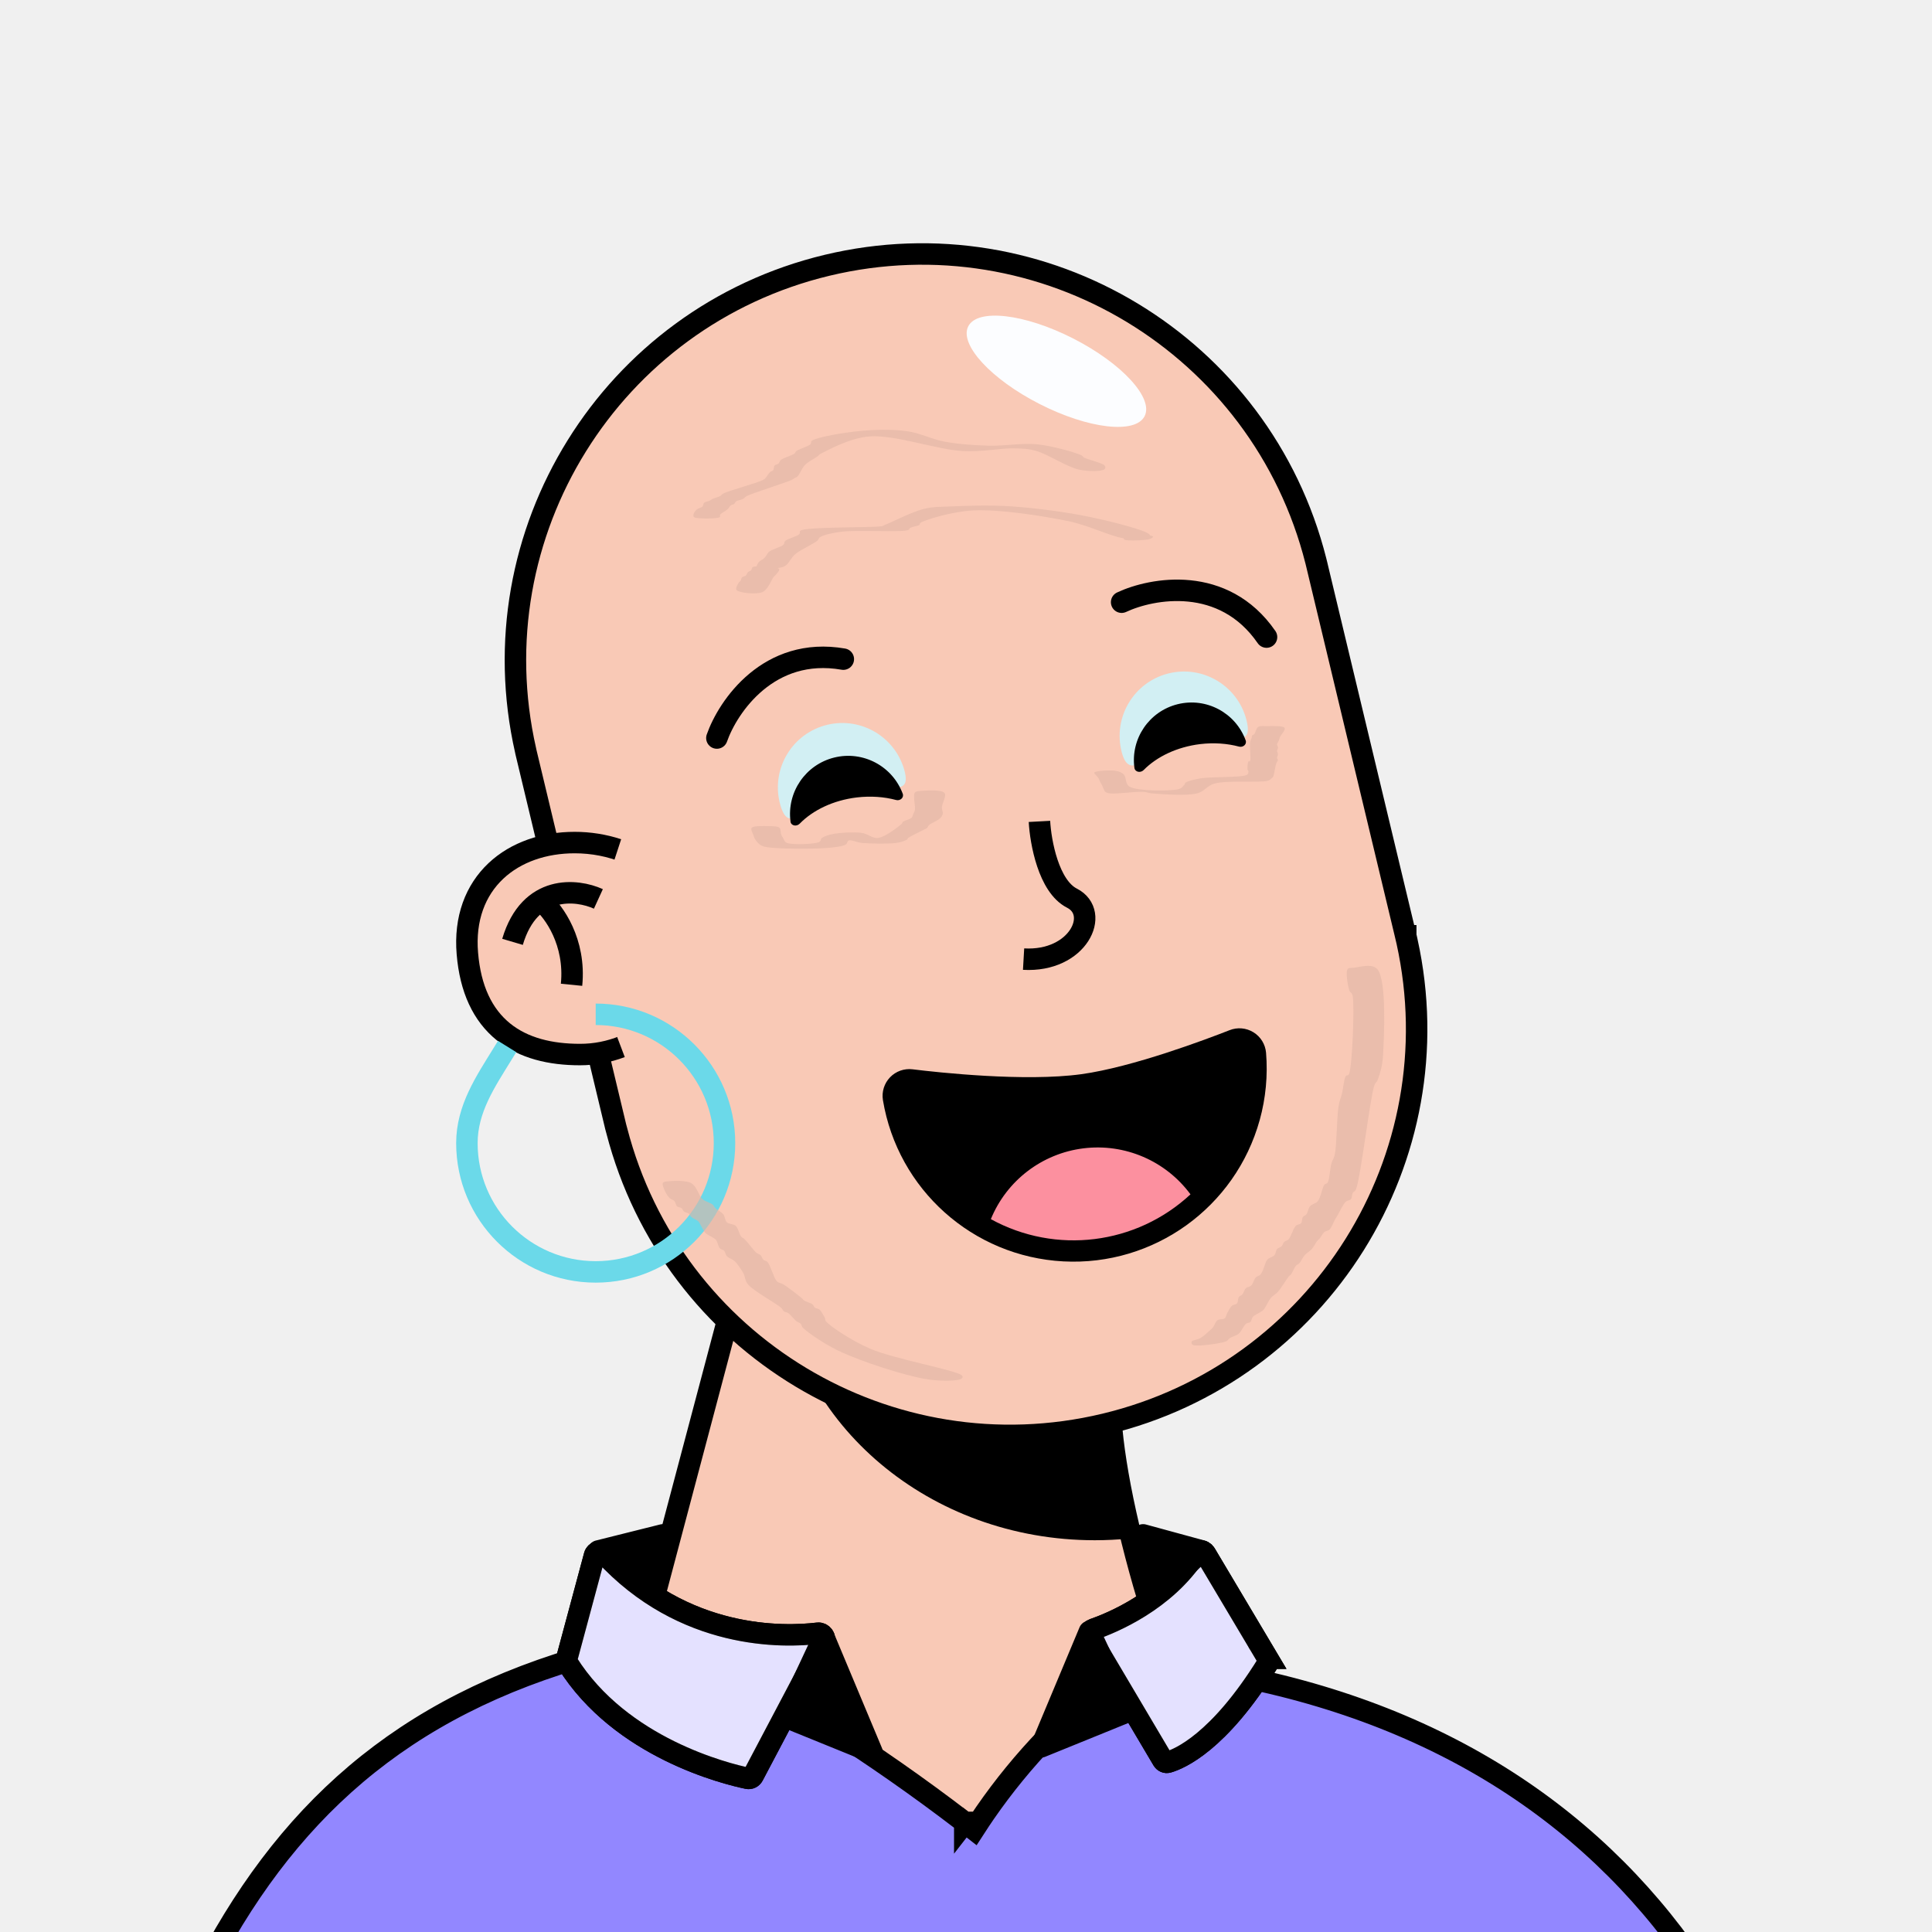
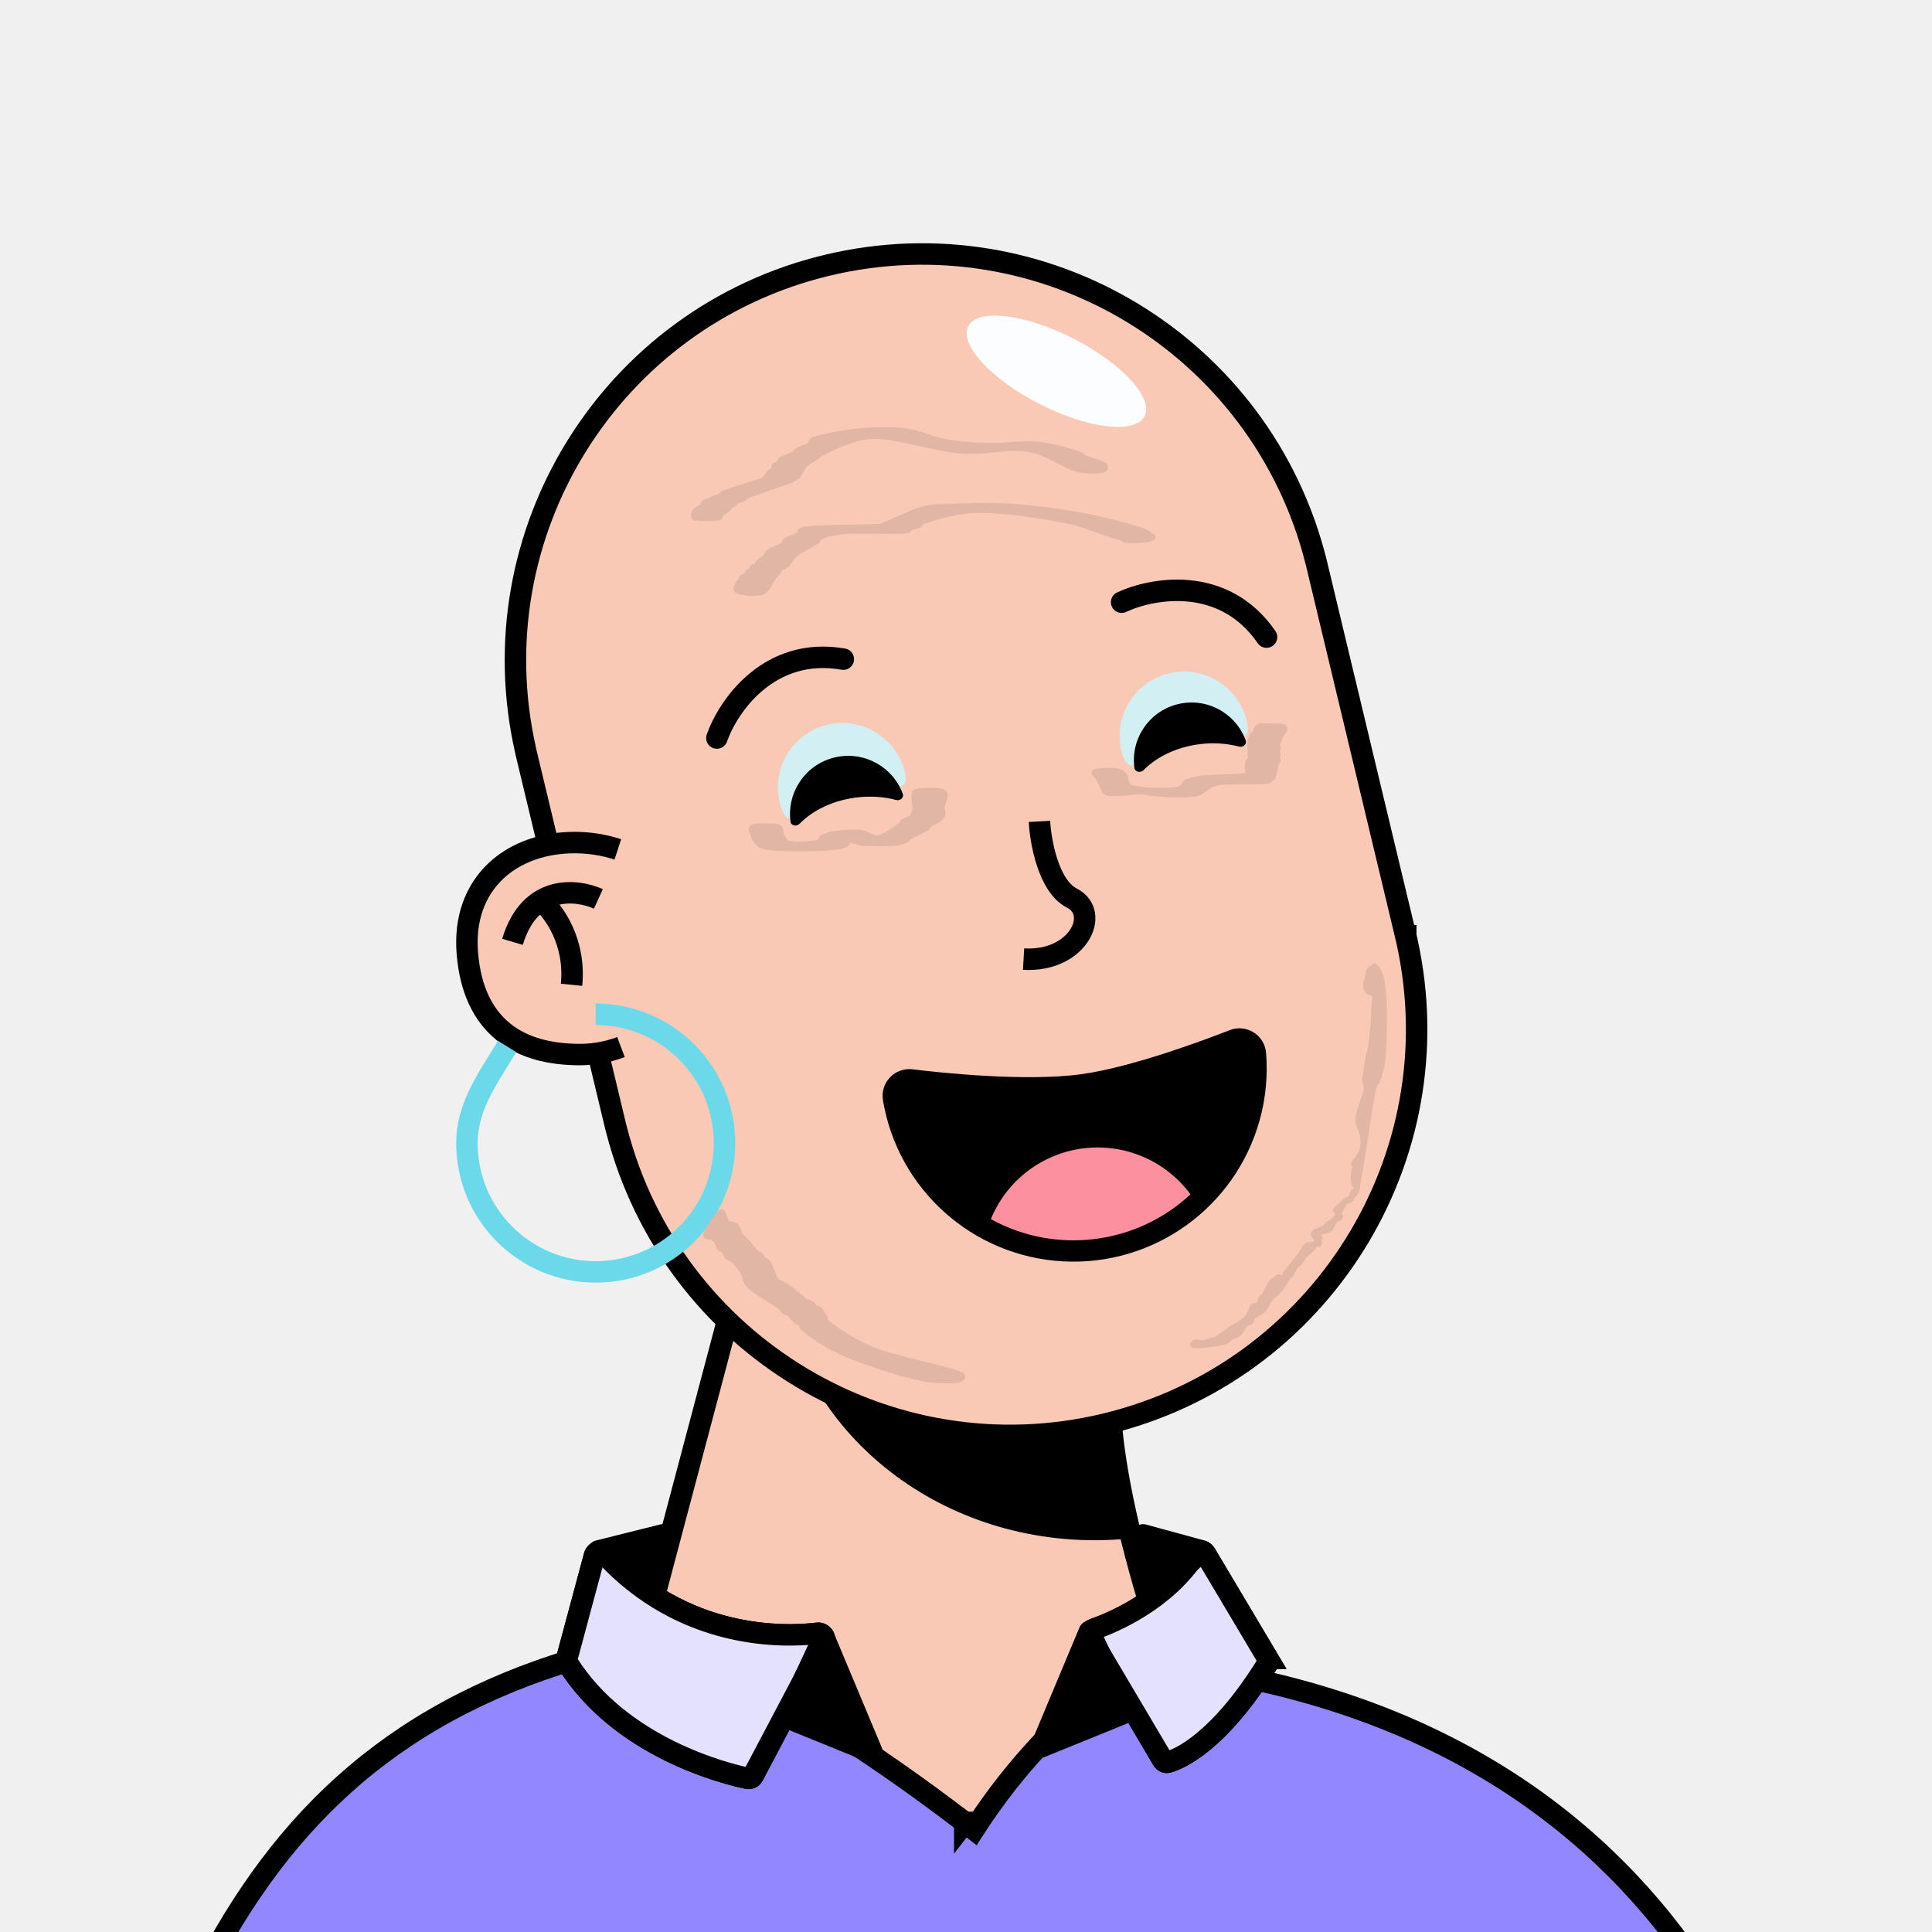
<svg xmlns="http://www.w3.org/2000/svg" viewBox="0 0 360 360" fill="none" shape-rendering="auto">
  <mask id="viewboxMask">
    <rect width="360" height="360" rx="0" ry="0" x="0" y="0" fill="#fff" />
  </mask>
-   <g mask="url(#viewboxMask)" transform="matrix(1, 0, 0, 1, 5.684341886080802e-14, 1.4210854715202004e-14)">
+   <g mask="url(#viewboxMask)" transform="matrix(1, 0, 0, 1, 8.526512829121202e-14, 2.1316282072803006e-14)">
    <g transform="translate(80 23)">
      <path d="M154 319.5c-14.4-20-25.67-58.67-27-78L58.5 212 30 319.5h124Z" stroke="#000" stroke-width="4" fill="#f9c9b6" />
      <path d="M130.37 263.69c-2.1.2-4.22.31-6.37.31-30.78 0-56.05-21.57-58.76-49.1L127 241.5c.38 5.48 1.55 13.32 3.37 22.19Z" style="mix-blend-mode:multiply" fill="#000" />
      <path d="M181.94 151.37v.01l.1.4.14.65A75.72 75.72 0 0 1 34.93 187.7l-.2-.74L18 117.13l-.06-.29A75.72 75.72 0 0 1 165.2 81.55l.05.21.02.08.05.2.05.2v.01l16.4 68.44.08.34.08.34Z" stroke="#000" stroke-width="4" fill="#f9c9b6" />
      <g transform="translate(34 102.3)" />
    </g>
    <g transform="translate(170 183)">
      <path d="M64.73 25.7a36 36 0 0 0 1.18-12.54 4.98 4.98 0 0 0-6.8-4.2c-4.26 1.67-18.03 6.88-27.62 8.2-10.52 1.44-26.66-.32-31.44-.91a4.98 4.98 0 0 0-5.53 5.74 36 36 0 0 0 70.21 3.7Z" fill="#000000" />
      <path d="M51.83 39.55a32 32 0 0 1-37.2 4.62 21.5 21.5 0 0 1 37.2-4.62Z" fill="#FC909F" />
    </g>
    <g transform="translate(110 102)">
      <path d="M99 10.21c5.67-2.66 19-5.1 27 6.5M23.58 35.52c2.07-5.9 9.68-17.12 23.56-14.7" stroke="#000000" stroke-width="4" stroke-linecap="round" />
    </g>
    <g transform="translate(49 11)">
      <ellipse cx="147.85" cy="58.18" rx="6.86" ry="18.44" transform="rotate(117 147.85 58.18)" fill="#FCFDFF" />
    </g>
    <g transform="translate(142 119)">
      <path d="M26.47 24.36c1.86 6.36-5.04 1.48-11.4 3.33-6.36 1.86-9.78 9.76-11.64 3.4a12 12 0 0 1 23.04-6.73ZM90.26 15.17c1.64 6.42-4.7 1.52-11.11 3.15-6.43 1.64-10.51 9.19-12.15 2.77a12 12 0 1 1 23.26-5.92Z" fill="#D2EFF3" />
      <path d="M5.29 34.07c.11.82 1.14 1 1.72.41 2.46-2.52 6.25-4.36 10.65-4.89 2.6-.3 5.1-.12 7.32.48.75.2 1.5-.44 1.23-1.17A10.84 10.84 0 0 0 5.3 34.07ZM69.38 24.07c.12.82 1.15 1 1.73.41 2.44-2.48 6.19-4.3 10.54-4.83 2.56-.3 5.03-.12 7.23.47.75.2 1.5-.44 1.23-1.17a10.74 10.74 0 0 0-20.73 5.12Z" fill="#000000" />
      <g transform="translate(-40 -8)" />
    </g>
    <g transform="rotate(-8 1149.44 -1186.92)">
      <path d="M16.5 7c-.33 3.83 0 12.2 4 15 5 3.5-.5 12-10.5 10" stroke="#000" stroke-width="4" />
    </g>
    <g transform="translate(84 154)">
      <path d="M30.5 6.18A23.78 23.78 0 0 0 23.08 5c-10.5 0-19 6.5-18 18.5 1.04 12.5 8.5 17 19 17A19.6 19.6 0 0 0 31 39.23" stroke="#000" stroke-width="8" />
      <path d="M31.5 39.04a19.38 19.38 0 0 1-7.42 1.46c-10.5 0-17.96-4.5-19-17-1-12 7.5-18.5 18-18.5 3.14 0 6.19.6 8.92 1.73l-.5 32.3Z" fill="#f9c9b6" />
      <path d="M27.5 13.5c-4-1.83-12.8-2.8-16 8" stroke="#000" stroke-width="4" />
      <path d="M17 14c2.17 1.83 6.3 7.5 5.5 15.5" stroke="#000" stroke-width="4" />
      <g transform="translate(3 35)">
        <path d="M24 0A24 24 0 1 1 0 24c0-6.4 3.5-11.5 6.57-16.5L7.5 6" stroke="#6bd9e9" stroke-width="4" />
      </g>
    </g>
    <g transform="translate(53 272)">
      <g stroke="#000" stroke-width="4">
        <path d="M126.77 67.58 128 66l-1.23 1.58 1.72 1.34 1.19-1.83v-.02l.05-.06.04-.05a28.57 28.57 0 0 1 .8-1.18 112.35 112.35 0 0 1 11.5-14.05c3.67-3.78 7.83-7.4 12.13-9.93 4.31-2.53 8.58-3.84 12.53-3.3C209.17 44.2 240.4 63 260.67 91h-273.3c16.3-29.34 39.49-48.02 77.07-56.59 1.6-.36 3.78-.25 6.5.38 2.7.63 5.77 1.73 9.09 3.19 6.62 2.9 14.02 7.16 20.97 11.56a355.78 355.78 0 0 1 25.24 17.63l.4.3.1.08.02.02h.01Z" fill="#9287ff" />
        <path d="m52.61 37.08 5.17-19.23c.2-.78 1.22-1 1.76-.4C74.4 33.7 93.16 33.08 99.4 32.33c.84-.1 1.5.82 1.1 1.58L87.34 58.86c-.2.38-.62.6-1.04.5-3.95-.82-23.62-5.63-33.57-21.5a1 1 0 0 1-.12-.78ZM183.2 36.98 171.61 17.5c-.4-.66-1.37-.65-1.79 0-5.73 8.83-15.63 12.9-19.09 14.1-.62.22-.9.96-.57 1.53l13.5 22.81c.2.34.59.53.97.42 2.13-.61 9.46-3.67 18.54-18.34a1 1 0 0 0 .01-1.04Z" fill="#9287ff" />
        <path d="m52.61 37.08 5.17-19.23c.2-.78 1.22-1 1.76-.4C74.4 33.7 93.16 33.08 99.4 32.33c.84-.1 1.5.82 1.1 1.58L87.34 58.86c-.2.38-.62.6-1.04.5-3.95-.82-23.62-5.63-33.57-21.5a1 1 0 0 1-.12-.78ZM183.2 36.98 171.61 17.5c-.4-.66-1.37-.65-1.79 0-5.73 8.83-15.63 12.9-19.09 14.1-.62.22-.9.96-.57 1.53l13.5 22.81c.2.34.59.53.97.42 2.13-.61 9.46-3.67 18.54-18.34a1 1 0 0 0 .01-1.04Z" fill-opacity=".75" fill="#fff" />
        <path d="m109.5 54.5-9-21.5-7 15 16 6.5ZM141 53.5l9-21.5 7 15-16 6.5ZM70.5 14l-12 3 10 6.5 2-9.5ZM160 14l11 3-7 6.5-4-9.5Z" stroke-linejoin="round" fill="#000" />
      </g>
    </g>
  </g>
-   <path stroke-width="0" opacity="0.929" d="M 171.823 147.352 C 172.787 147.303 175.447 147.11 175.979 147.744 C 176.426 148.276 175.534 149.706 175.508 150.409 C 175.489 150.928 175.744 151.301 175.665 151.664 C 175.593 151.998 175.421 152.24 175.116 152.526 C 174.695 152.921 173.536 153.369 173.156 153.703 C 172.923 153.907 172.907 154.118 172.764 154.251 C 172.642 154.366 172.604 154.358 172.372 154.487 C 171.846 154.778 169.676 155.794 169.236 156.133 C 169.053 156.274 169.169 156.342 169 156.447 C 168.669 156.654 167.909 156.947 166.962 157.074 C 165.504 157.269 162.255 157.206 160.689 157.074 C 159.597 156.982 158.701 156.443 158.18 156.604 C 157.822 156.714 157.952 157.177 157.553 157.388 C 156.884 157.74 155.534 157.891 153.946 158.015 C 151.63 158.196 146.633 158.175 144.538 158.015 C 143.265 157.917 142.534 157.877 141.872 157.544 C 141.326 157.271 140.943 156.732 140.696 156.368 C 140.507 156.091 140.478 155.893 140.382 155.584 C 140.265 155.21 139.814 154.542 140.068 154.251 C 140.427 153.842 142.364 153.915 143.283 153.938 C 144.04 153.956 144.877 153.934 145.243 154.251 C 145.552 154.519 145.432 155.187 145.557 155.506 C 145.65 155.745 145.726 155.841 145.87 156.055 C 146.062 156.339 146.107 156.864 146.655 157.074 C 147.665 157.463 151.711 157.301 152.613 156.917 C 153.047 156.733 152.836 156.361 153.162 156.133 C 153.64 155.8 154.525 155.515 155.514 155.349 C 156.826 155.129 159.094 155.014 160.533 155.192 C 161.745 155.342 162.548 156.295 163.669 156.133 C 165 155.941 167.435 154.031 167.981 153.546 C 168.19 153.36 168.051 153.292 168.216 153.154 C 168.503 152.914 169.549 152.672 169.863 152.37 C 170.086 152.155 170.074 151.907 170.177 151.664 C 170.283 151.412 170.441 151.244 170.49 150.88 C 170.564 150.33 170.308 149.098 170.333 148.528 C 170.35 148.143 170.292 147.862 170.49 147.665 C 170.727 147.43 171.206 147.383 171.823 147.352 Z M 235.991 135.308 C 236.877 135.312 239.064 135.175 239.363 135.622 C 239.601 135.979 238.685 136.909 238.5 137.347 C 238.374 137.646 238.358 137.828 238.265 138.052 C 238.174 138.272 237.968 138.486 237.952 138.68 C 237.937 138.848 238.085 139.01 238.108 139.15 C 238.128 139.267 238.128 139.347 238.108 139.464 C 238.085 139.604 237.952 139.777 237.952 139.934 C 237.952 140.091 238.085 140.265 238.108 140.405 C 238.128 140.521 238.128 140.602 238.108 140.718 C 238.085 140.858 237.952 141.032 237.952 141.189 C 237.952 141.346 238.123 141.491 238.108 141.659 C 238.092 141.853 237.901 141.973 237.795 142.286 C 237.618 142.808 237.424 144.346 237.246 144.717 C 237.166 144.883 237.13 144.859 237.011 144.952 C 236.824 145.099 236.733 145.353 236.148 145.501 C 234.709 145.867 228.73 145.376 226.426 145.972 C 224.823 146.386 224.502 147.494 222.976 147.853 C 220.932 148.334 216.516 147.973 214.822 147.853 C 213.874 147.786 213.812 147.578 212.94 147.54 C 211.563 147.479 208.095 147.957 206.981 147.853 C 206.421 147.801 206.185 147.711 205.962 147.54 C 205.78 147.401 205.749 147.19 205.648 146.991 C 205.539 146.775 205.443 146.501 205.334 146.285 C 205.234 146.086 205.121 145.936 205.021 145.736 C 204.912 145.52 204.822 145.223 204.707 145.031 C 204.61 144.869 204.508 144.796 204.393 144.639 C 204.252 144.444 203.778 144.105 203.923 143.933 C 204.189 143.617 206.792 143.48 207.765 143.619 C 208.481 143.722 208.97 143.892 209.411 144.325 C 209.918 144.822 209.603 146.09 210.509 146.599 C 212.018 147.446 218 147.42 219.526 147.069 C 220.262 146.9 220.474 146.445 220.702 146.207 C 220.845 146.057 220.74 145.943 220.937 145.815 C 221.352 145.544 222.459 145.243 223.76 145.031 C 225.759 144.705 231.321 144.907 232.306 144.403 C 232.683 144.211 232.617 143.88 232.62 143.698 C 232.622 143.565 232.486 143.551 232.463 143.384 C 232.422 143.086 232.476 142.1 232.62 141.894 C 232.698 141.783 232.858 141.96 232.934 141.816 C 233.128 141.446 232.826 139.122 232.934 138.366 C 232.999 137.907 233.182 137.665 233.247 137.425 C 233.292 137.259 233.252 137.136 233.326 137.033 C 233.403 136.924 233.581 136.952 233.718 136.798 C 233.938 136.55 234.05 135.715 234.423 135.465 C 234.803 135.211 235.339 135.306 235.991 135.308 Z M 160.013 80.332 C 162.941 80.042 166.149 79.965 168.907 80.332 C 171.475 80.673 173.573 81.856 176.073 82.308 C 178.67 82.778 181.412 82.962 184.226 83.049 C 187.168 83.141 190.453 82.493 193.368 82.802 C 196.167 83.1 200.267 84.291 201.398 84.779 C 201.84 84.97 201.654 85.077 202.015 85.273 C 202.713 85.651 205.469 86.266 205.845 86.756 C 206.035 87.004 205.993 87.33 205.721 87.497 C 205.156 87.844 202.812 87.894 201.027 87.497 C 198.75 86.99 195.315 84.658 193.121 84.038 C 191.471 83.572 190.701 83.59 188.92 83.544 C 186.444 83.479 183.083 84.26 179.285 84.038 C 174.464 83.755 166.669 80.955 161.989 81.32 C 158.314 81.607 154.189 83.917 152.971 84.532 C 152.522 84.759 152.658 84.803 152.354 85.026 C 151.846 85.398 150.632 85.993 150.006 86.632 C 149.412 87.239 149.029 88.341 148.647 88.732 C 148.415 88.97 148.236 88.979 148.03 89.103 C 147.824 89.226 147.835 89.285 147.412 89.473 C 146.261 89.985 140.288 91.853 139.135 92.438 C 138.695 92.662 138.789 92.783 138.517 92.932 C 138.171 93.122 137.448 93.223 137.159 93.427 C 136.952 93.571 136.949 93.798 136.788 93.921 C 136.622 94.047 136.363 94.025 136.17 94.168 C 135.947 94.333 135.828 94.654 135.553 94.909 C 135.208 95.227 134.408 95.607 134.194 95.897 C 134.061 96.077 134.287 96.275 134.07 96.391 C 133.543 96.675 129.923 96.709 129.376 96.391 C 129.131 96.249 129.2 95.992 129.252 95.774 C 129.316 95.504 129.605 95.135 129.87 94.909 C 130.139 94.68 130.63 94.639 130.858 94.415 C 131.062 94.215 131.022 93.856 131.229 93.674 C 131.457 93.472 131.936 93.438 132.217 93.303 C 132.459 93.188 132.57 93.056 132.835 92.932 C 133.185 92.769 133.848 92.628 134.194 92.438 C 134.466 92.289 134.384 92.157 134.811 91.944 C 135.873 91.416 141.038 90.002 142.1 89.473 C 142.528 89.261 142.511 89.194 142.718 88.979 C 142.964 88.722 143.207 88.223 143.459 87.991 C 143.662 87.804 143.933 87.811 144.077 87.62 C 144.233 87.412 144.153 86.962 144.324 86.756 C 144.488 86.556 144.878 86.557 145.065 86.385 C 145.242 86.222 145.271 85.932 145.436 85.767 C 145.6 85.603 145.761 85.545 146.053 85.397 C 146.506 85.167 147.654 84.81 148.03 84.532 C 148.258 84.363 148.156 84.223 148.4 84.038 C 148.852 83.696 150.541 83.211 150.995 82.802 C 151.27 82.554 150.963 82.302 151.365 82.061 C 152.401 81.442 157.094 80.62 160.013 80.332 Z M 140.346 105.632 C 140.472 105.584 140.701 105.552 140.993 105.533 C 141.031 105.288 141.228 104.945 141.384 104.742 C 141.589 104.474 142.031 104.307 142.248 104.125 C 142.412 103.988 142.474 103.923 142.619 103.754 C 142.823 103.516 142.959 103.08 143.36 102.766 C 143.922 102.325 145.501 101.939 145.954 101.531 C 146.23 101.282 146.049 101.038 146.325 100.789 C 146.778 100.381 148.466 99.962 148.919 99.554 C 149.195 99.306 148.822 99.019 149.29 98.813 C 150.772 98.158 162.337 98.334 164.114 98.072 C 164.661 97.991 164.407 97.996 164.855 97.824 C 165.979 97.395 169.827 95.419 172.021 94.86 C 173.892 94.383 175.038 94.461 177.209 94.365 C 180.174 94.236 184.504 94.084 188.574 94.365 C 193.087 94.678 198.717 95.408 203.152 96.342 C 207.164 97.187 213.316 98.735 214.147 99.554 C 214.227 99.633 214.274 99.715 214.293 99.794 C 214.588 99.844 214.788 99.897 214.838 99.949 C 214.958 100.074 214.594 100.321 214.221 100.443 C 213.51 100.677 211.072 100.757 210.267 100.69 C 209.823 100.654 209.48 100.614 209.403 100.443 C 209.387 100.407 209.378 100.359 209.379 100.303 C 209.362 100.3 209.346 100.298 209.329 100.295 C 206.61 99.849 203.023 97.915 198.952 97.083 C 194.007 96.073 186.274 94.881 181.409 95.107 C 177.532 95.286 172.737 96.769 171.65 97.33 C 171.293 97.514 171.497 97.682 171.279 97.824 C 170.954 98.038 170.061 98.121 169.673 98.319 C 169.387 98.465 169.55 98.682 169.056 98.813 C 167.582 99.201 159.801 98.723 156.949 99.06 C 155.083 99.28 153.596 99.645 152.872 100.048 C 152.47 100.272 152.637 100.477 152.255 100.789 C 151.53 101.38 149.16 102.424 148.178 103.26 C 147.414 103.911 147.064 104.828 146.572 105.237 C 146.22 105.529 146.068 105.61 145.584 105.731 C 145.403 105.776 145.16 105.816 144.884 105.85 C 145.021 105.897 145.118 105.948 145.164 106.003 C 145.382 106.263 144.734 106.858 144.546 107.114 C 144.414 107.294 144.363 107.26 144.175 107.485 C 143.772 107.967 143.111 109.874 142.075 110.326 C 140.901 110.839 137.741 110.463 137.257 109.956 C 136.962 109.646 137.469 108.889 137.628 108.597 C 137.735 108.4 137.898 108.38 137.999 108.226 C 138.109 108.057 138.095 107.77 138.246 107.609 C 138.411 107.432 138.8 107.41 138.987 107.238 C 139.164 107.075 139.193 106.785 139.358 106.62 C 139.522 106.456 139.811 106.414 139.975 106.25 C 140.14 106.085 140.023 105.754 140.346 105.632 Z M 124.327 220.133 C 125.186 220.033 127.737 219.874 128.805 220.465 C 129.739 220.982 130.217 222.609 130.629 223.118 C 130.853 223.395 130.876 223.441 131.126 223.616 C 131.496 223.873 132.42 224.152 132.785 224.445 C 133.049 224.657 133.036 224.863 133.282 225.108 C 133.625 225.449 134.413 225.81 134.775 226.269 C 135.117 226.703 135.064 227.404 135.438 227.762 C 135.827 228.133 136.663 228.02 137.097 228.425 C 137.571 228.869 137.762 230.001 138.092 230.416 C 138.314 230.695 138.464 230.633 138.755 230.913 C 139.262 231.399 140.359 232.918 140.911 233.401 C 141.25 233.697 141.519 233.677 141.741 233.898 C 141.962 234.119 142.017 234.506 142.238 234.728 C 142.459 234.949 142.776 234.876 143.067 235.225 C 143.574 235.832 144.178 238.099 144.726 238.708 C 145.059 239.078 145.409 239.035 145.721 239.205 C 146.015 239.367 146.168 239.44 146.55 239.703 C 147.192 240.146 148.839 241.404 149.37 241.859 C 149.647 242.097 149.622 242.194 149.867 242.356 C 150.21 242.584 151.021 242.76 151.36 243.02 C 151.618 243.218 151.641 243.518 151.857 243.683 C 152.08 243.853 152.421 243.79 152.686 244.015 C 153.037 244.312 153.455 245.085 153.682 245.508 C 153.853 245.827 153.64 245.958 154.013 246.337 C 154.976 247.314 158.675 249.814 162.14 251.312 C 166.588 253.235 178.166 255.293 179.222 256.288 C 179.509 256.558 179.351 256.793 179.056 256.951 C 178.323 257.342 175.212 257.426 172.422 256.951 C 168.418 256.27 160.843 253.797 156.833 251.976 C 153.758 250.579 150.683 248.402 149.701 247.498 C 149.288 247.117 149.425 246.89 149.204 246.668 C 148.983 246.447 148.688 246.421 148.374 246.171 C 147.946 245.83 147.316 244.976 146.882 244.678 C 146.574 244.467 146.275 244.517 146.053 244.347 C 145.836 244.182 145.921 244.014 145.555 243.683 C 144.673 242.885 140.475 240.594 139.419 239.371 C 138.777 238.629 138.838 237.881 138.59 237.381 C 138.409 237.018 138.29 236.854 138.092 236.552 C 137.86 236.199 137.507 235.683 137.263 235.391 C 137.079 235.171 136.996 235.074 136.765 234.893 C 136.447 234.645 135.746 234.396 135.438 234.064 C 135.17 233.775 135.172 233.32 134.941 233.069 C 134.723 232.831 134.345 232.844 134.112 232.572 C 133.824 232.236 133.708 231.418 133.448 231.079 C 133.25 230.821 133.059 230.768 132.785 230.581 C 132.431 230.34 131.817 230.111 131.458 229.752 C 131.099 229.393 130.864 228.809 130.629 228.425 C 130.435 228.109 130.387 227.851 130.131 227.596 C 129.821 227.288 129.118 227.048 128.805 226.767 C 128.561 226.549 128.523 226.269 128.307 226.104 C 128.084 225.933 127.701 225.942 127.478 225.772 C 127.261 225.607 127.197 225.274 126.98 225.108 C 126.757 224.938 126.368 224.98 126.151 224.777 C 125.914 224.555 125.884 224.033 125.654 223.782 C 125.435 223.544 125.082 223.526 124.824 223.284 C 124.523 223.001 124.212 222.57 123.995 222.123 C 123.76 221.64 123.366 220.786 123.498 220.465 C 123.599 220.218 123.876 220.186 124.327 220.133 Z M 252.227 180.33 C 253.193 180.254 255.698 179.387 256.705 180.662 C 258.385 182.787 257.917 193.19 257.7 196.749 C 257.569 198.901 257.056 200.267 256.705 201.227 C 256.491 201.813 256.303 201.542 256.042 202.388 C 255.28 204.851 253.526 219.272 252.725 221.46 C 252.474 222.145 252.226 221.968 252.061 222.289 C 251.888 222.627 251.958 223.173 251.73 223.45 C 251.509 223.718 251.069 223.62 250.735 223.948 C 250.244 224.428 249.594 225.849 249.242 226.435 C 249.016 226.813 248.944 226.915 248.745 227.264 C 248.474 227.739 248.134 228.703 247.749 229.089 C 247.45 229.389 247.047 229.333 246.754 229.586 C 246.431 229.866 246.169 230.455 245.925 230.747 C 245.741 230.967 245.619 231.007 245.428 231.245 C 245.15 231.59 244.821 232.294 244.433 232.737 C 244.047 233.178 243.492 233.458 243.106 233.898 C 242.717 234.342 242.425 235.05 242.111 235.391 C 241.88 235.641 241.662 235.634 241.447 235.888 C 241.16 236.228 240.871 237.037 240.618 237.381 C 240.441 237.622 240.351 237.598 240.121 237.879 C 239.686 238.409 238.746 240.004 238.13 240.698 C 237.66 241.229 237.218 241.363 236.804 241.859 C 236.324 242.432 235.86 243.576 235.477 244.015 C 235.232 244.295 235.088 244.325 234.813 244.512 C 234.46 244.754 233.794 245.01 233.487 245.342 C 233.218 245.631 233.226 246.115 232.989 246.337 C 232.772 246.54 232.448 246.432 232.16 246.668 C 231.742 247.012 231.356 248.045 230.833 248.493 C 230.349 248.906 229.612 249.046 229.175 249.322 C 228.825 249.543 228.861 249.801 228.345 249.985 C 227.314 250.354 223.155 250.938 222.375 250.649 C 222.037 250.523 221.948 250.179 222.043 249.985 C 222.179 249.71 223.153 249.649 223.702 249.322 C 224.315 248.957 225.128 248.186 225.526 247.829 C 225.772 247.61 225.843 247.563 226.024 247.332 C 226.272 247.014 226.479 246.28 226.853 246.005 C 227.207 245.744 227.874 245.914 228.18 245.673 C 228.461 245.452 228.476 245.035 228.677 244.678 C 228.907 244.269 229.175 243.659 229.506 243.352 C 229.796 243.083 230.28 243.122 230.501 242.854 C 230.73 242.577 230.644 241.976 230.833 241.693 C 230.996 241.45 231.293 241.431 231.497 241.196 C 231.743 240.911 231.868 240.314 232.16 240.035 C 232.431 239.775 232.868 239.819 233.155 239.537 C 233.495 239.203 233.669 238.381 233.984 238.044 C 234.236 237.776 234.592 237.768 234.813 237.547 C 235.035 237.326 235.131 237.08 235.311 236.718 C 235.56 236.218 235.743 235.205 236.14 234.728 C 236.489 234.307 237.161 234.25 237.467 233.898 C 237.748 233.575 237.724 233.018 237.965 232.737 C 238.181 232.485 238.573 232.461 238.794 232.24 C 239.015 232.019 239.07 231.632 239.291 231.411 C 239.512 231.189 239.839 231.227 240.121 230.913 C 240.552 230.432 240.982 228.906 241.447 228.425 C 241.768 228.094 242.221 228.196 242.442 227.928 C 242.671 227.65 242.585 227.049 242.774 226.767 C 242.937 226.524 243.239 226.528 243.437 226.269 C 243.698 225.931 243.764 225.165 244.101 224.777 C 244.432 224.395 245.118 224.256 245.428 223.948 C 245.683 223.693 245.749 223.499 245.925 223.118 C 246.181 222.565 246.438 221.256 246.754 220.796 C 246.959 220.499 247.232 220.638 247.418 220.299 C 247.751 219.692 247.826 217.76 248.081 216.816 C 248.281 216.074 248.559 215.95 248.745 214.992 C 249.085 213.237 249.099 208.155 249.408 206.202 C 249.596 205.008 249.859 204.606 250.071 203.714 C 250.303 202.739 250.413 201.13 250.735 200.563 C 250.922 200.234 251.213 200.562 251.398 200.066 C 251.977 198.509 252.413 187.7 252.061 185.637 C 251.926 184.841 251.56 185.041 251.398 184.476 C 251.151 183.616 250.732 181.261 251.066 180.662 C 251.277 180.284 251.656 180.375 252.227 180.33 Z" style="fill-opacity: 1; fill-rule: nonzero; stroke-dasharray: none; stroke-dashoffset: 0px; stroke-linecap: butt; stroke-linejoin: miter; stroke-miterlimit: 4; stroke-opacity: 1; stroke-width: 3.82px; paint-order: normal; vector-effect: none; opacity: 1; mix-blend-mode: normal; isolation: auto; stroke: rgba(0, 0, 0, 0); fill: rgba(225, 182, 165, 0.61);" transform="matrix(1, 0, 0, 1, 5.684341886080802e-14, 1.4210854715202004e-14)" />
+   <path opacity="0.929" d="M 171.823 147.352 C 172.787 147.303 175.447 147.11 175.979 147.744 C 176.426 148.276 175.534 149.706 175.508 150.409 C 175.489 150.928 175.744 151.301 175.665 151.664 C 175.593 151.998 175.421 152.24 175.116 152.526 C 174.695 152.921 173.536 153.369 173.156 153.703 C 172.923 153.907 172.907 154.118 172.764 154.251 C 172.642 154.366 172.604 154.358 172.372 154.487 C 171.846 154.778 169.676 155.794 169.236 156.133 C 169.053 156.274 169.169 156.342 169 156.447 C 168.669 156.654 167.909 156.947 166.962 157.074 C 165.504 157.269 162.255 157.206 160.689 157.074 C 159.597 156.982 158.701 156.443 158.18 156.604 C 157.822 156.714 157.952 157.177 157.553 157.388 C 156.884 157.74 155.534 157.891 153.946 158.015 C 151.63 158.196 146.633 158.175 144.538 158.015 C 143.265 157.917 142.534 157.877 141.872 157.544 C 141.326 157.271 140.943 156.732 140.696 156.368 C 140.507 156.091 140.478 155.893 140.382 155.584 C 140.265 155.21 139.814 154.542 140.068 154.251 C 140.427 153.842 142.364 153.915 143.283 153.938 C 144.04 153.956 144.877 153.934 145.243 154.251 C 145.552 154.519 145.432 155.187 145.557 155.506 C 145.65 155.745 145.726 155.841 145.87 156.055 C 146.062 156.339 146.107 156.864 146.655 157.074 C 147.665 157.463 151.711 157.301 152.613 156.917 C 153.047 156.733 152.836 156.361 153.162 156.133 C 153.64 155.8 154.525 155.515 155.514 155.349 C 156.826 155.129 159.094 155.014 160.533 155.192 C 161.745 155.342 162.548 156.295 163.669 156.133 C 165 155.941 167.435 154.031 167.981 153.546 C 168.19 153.36 168.051 153.292 168.216 153.154 C 168.503 152.914 169.549 152.672 169.863 152.37 C 170.086 152.155 170.074 151.907 170.177 151.664 C 170.283 151.412 170.441 151.244 170.49 150.88 C 170.564 150.33 170.308 149.098 170.333 148.528 C 170.35 148.143 170.292 147.862 170.49 147.665 C 170.727 147.43 171.206 147.383 171.823 147.352 Z M 235.991 135.308 C 236.877 135.312 239.064 135.175 239.363 135.622 C 239.601 135.979 238.685 136.909 238.5 137.347 C 238.374 137.646 238.358 137.828 238.265 138.052 C 238.174 138.272 237.968 138.486 237.952 138.68 C 237.937 138.848 238.085 139.01 238.108 139.15 C 238.128 139.267 238.128 139.347 238.108 139.464 C 238.085 139.604 237.952 139.777 237.952 139.934 C 237.952 140.091 238.085 140.265 238.108 140.405 C 238.128 140.521 238.128 140.602 238.108 140.718 C 238.085 140.858 237.952 141.032 237.952 141.189 C 237.952 141.346 238.123 141.491 238.108 141.659 C 238.092 141.853 237.901 141.973 237.795 142.286 C 237.618 142.808 237.424 144.346 237.246 144.717 C 237.166 144.883 237.13 144.859 237.011 144.952 C 236.824 145.099 236.733 145.353 236.148 145.501 C 234.709 145.867 228.73 145.376 226.426 145.972 C 224.823 146.386 224.502 147.494 222.976 147.853 C 220.932 148.334 216.516 147.973 214.822 147.853 C 213.874 147.786 213.812 147.578 212.94 147.54 C 211.563 147.479 208.095 147.957 206.981 147.853 C 206.421 147.801 206.185 147.711 205.962 147.54 C 205.78 147.401 205.749 147.19 205.648 146.991 C 205.539 146.775 205.443 146.501 205.334 146.285 C 205.234 146.086 205.121 145.936 205.021 145.736 C 204.912 145.52 204.822 145.223 204.707 145.031 C 204.61 144.869 204.508 144.796 204.393 144.639 C 204.252 144.444 203.778 144.105 203.923 143.933 C 204.189 143.617 206.792 143.48 207.765 143.619 C 208.481 143.722 208.97 143.892 209.411 144.325 C 209.918 144.822 209.603 146.09 210.509 146.599 C 212.018 147.446 218 147.42 219.526 147.069 C 220.262 146.9 220.474 146.445 220.702 146.207 C 220.845 146.057 220.74 145.943 220.937 145.815 C 221.352 145.544 222.459 145.243 223.76 145.031 C 225.759 144.705 231.321 144.907 232.306 144.403 C 232.683 144.211 232.617 143.88 232.62 143.698 C 232.622 143.565 232.486 143.551 232.463 143.384 C 232.422 143.086 232.476 142.1 232.62 141.894 C 232.698 141.783 232.858 141.96 232.934 141.816 C 233.128 141.446 232.826 139.122 232.934 138.366 C 232.999 137.907 233.182 137.665 233.247 137.425 C 233.292 137.259 233.252 137.136 233.326 137.033 C 233.403 136.924 233.581 136.952 233.718 136.798 C 233.938 136.55 234.05 135.715 234.423 135.465 C 234.803 135.211 235.339 135.306 235.991 135.308 Z M 160.013 80.332 C 162.941 80.042 166.149 79.965 168.907 80.332 C 171.475 80.673 173.573 81.856 176.073 82.308 C 178.67 82.778 181.412 82.962 184.226 83.049 C 187.168 83.141 190.453 82.493 193.368 82.802 C 196.167 83.1 200.267 84.291 201.398 84.779 C 201.84 84.97 201.654 85.077 202.015 85.273 C 202.713 85.651 205.469 86.266 205.845 86.756 C 206.035 87.004 205.993 87.33 205.721 87.497 C 205.156 87.844 202.812 87.894 201.027 87.497 C 198.75 86.99 195.315 84.658 193.121 84.038 C 191.471 83.572 190.701 83.59 188.92 83.544 C 186.444 83.479 183.083 84.26 179.285 84.038 C 174.464 83.755 166.669 80.955 161.989 81.32 C 158.314 81.607 154.189 83.917 152.971 84.532 C 152.522 84.759 152.658 84.803 152.354 85.026 C 151.846 85.398 150.632 85.993 150.006 86.632 C 149.412 87.239 149.029 88.341 148.647 88.732 C 148.415 88.97 148.236 88.979 148.03 89.103 C 147.824 89.226 147.835 89.285 147.412 89.473 C 146.261 89.985 140.288 91.853 139.135 92.438 C 138.695 92.662 138.789 92.783 138.517 92.932 C 138.171 93.122 137.448 93.223 137.159 93.427 C 136.952 93.571 136.949 93.798 136.788 93.921 C 136.622 94.047 136.363 94.025 136.17 94.168 C 135.947 94.333 135.828 94.654 135.553 94.909 C 135.208 95.227 134.408 95.607 134.194 95.897 C 134.061 96.077 134.287 96.275 134.07 96.391 C 133.543 96.675 129.923 96.709 129.376 96.391 C 129.131 96.249 129.2 95.992 129.252 95.774 C 129.316 95.504 129.605 95.135 129.87 94.909 C 130.139 94.68 130.63 94.639 130.858 94.415 C 131.062 94.215 131.022 93.856 131.229 93.674 C 131.457 93.472 131.936 93.438 132.217 93.303 C 132.459 93.188 132.57 93.056 132.835 92.932 C 133.185 92.769 133.848 92.628 134.194 92.438 C 134.466 92.289 134.384 92.157 134.811 91.944 C 135.873 91.416 141.038 90.002 142.1 89.473 C 142.528 89.261 142.511 89.194 142.718 88.979 C 142.964 88.722 143.207 88.223 143.459 87.991 C 143.662 87.804 143.933 87.811 144.077 87.62 C 144.233 87.412 144.153 86.962 144.324 86.756 C 144.488 86.556 144.878 86.557 145.065 86.385 C 145.242 86.222 145.271 85.932 145.436 85.767 C 145.6 85.603 145.761 85.545 146.053 85.397 C 146.506 85.167 147.654 84.81 148.03 84.532 C 148.258 84.363 148.156 84.223 148.4 84.038 C 148.852 83.696 150.541 83.211 150.995 82.802 C 151.27 82.554 150.963 82.302 151.365 82.061 C 152.401 81.442 157.094 80.62 160.013 80.332 Z M 140.346 105.632 C 140.472 105.584 140.701 105.552 140.993 105.533 C 141.031 105.288 141.228 104.945 141.384 104.742 C 141.589 104.474 142.031 104.307 142.248 104.125 C 142.412 103.988 142.474 103.923 142.619 103.754 C 142.823 103.516 142.959 103.08 143.36 102.766 C 143.922 102.325 145.501 101.939 145.954 101.531 C 146.23 101.282 146.049 101.038 146.325 100.789 C 146.778 100.381 148.466 99.962 148.919 99.554 C 149.195 99.306 148.822 99.019 149.29 98.813 C 150.772 98.158 162.337 98.334 164.114 98.072 C 164.661 97.991 164.407 97.996 164.855 97.824 C 165.979 97.395 169.827 95.419 172.021 94.86 C 173.892 94.383 175.038 94.461 177.209 94.365 C 180.174 94.236 184.504 94.084 188.574 94.365 C 193.087 94.678 198.717 95.408 203.152 96.342 C 207.164 97.187 213.316 98.735 214.147 99.554 C 214.227 99.633 214.274 99.715 214.293 99.794 C 214.588 99.844 214.788 99.897 214.838 99.949 C 214.958 100.074 214.594 100.321 214.221 100.443 C 213.51 100.677 211.072 100.757 210.267 100.69 C 209.823 100.654 209.48 100.614 209.403 100.443 C 209.387 100.407 209.378 100.359 209.379 100.303 C 209.362 100.3 209.346 100.298 209.329 100.295 C 206.61 99.849 203.023 97.915 198.952 97.083 C 194.007 96.073 186.274 94.881 181.409 95.107 C 177.532 95.286 172.737 96.769 171.65 97.33 C 171.293 97.514 171.497 97.682 171.279 97.824 C 170.954 98.038 170.061 98.121 169.673 98.319 C 169.387 98.465 169.55 98.682 169.056 98.813 C 167.582 99.201 159.801 98.723 156.949 99.06 C 155.083 99.28 153.596 99.645 152.872 100.048 C 152.47 100.272 152.637 100.477 152.255 100.789 C 151.53 101.38 149.16 102.424 148.178 103.26 C 147.414 103.911 147.064 104.828 146.572 105.237 C 146.22 105.529 146.068 105.61 145.584 105.731 C 145.403 105.776 145.16 105.816 144.884 105.85 C 145.021 105.897 145.118 105.948 145.164 106.003 C 145.382 106.263 144.734 106.858 144.546 107.114 C 144.414 107.294 144.363 107.26 144.175 107.485 C 143.772 107.967 143.111 109.874 142.075 110.326 C 140.901 110.839 137.741 110.463 137.257 109.956 C 136.962 109.646 137.469 108.889 137.628 108.597 C 137.735 108.4 137.898 108.38 137.999 108.226 C 138.109 108.057 138.095 107.77 138.246 107.609 C 138.411 107.432 138.8 107.41 138.987 107.238 C 139.164 107.075 139.193 106.785 139.358 106.62 C 139.522 106.456 139.811 106.414 139.975 106.25 C 140.14 106.085 140.023 105.754 140.346 105.632 Z M 131.566 230.255 C 131.207 229.896 134.198 225.379 134.56 225.838 C 134.902 226.272 135.064 227.404 135.438 227.762 C 135.827 228.133 136.663 228.02 137.097 228.425 C 137.571 228.869 137.762 230.001 138.092 230.416 C 138.314 230.695 138.464 230.633 138.755 230.913 C 139.262 231.399 140.359 232.918 140.911 233.401 C 141.25 233.697 141.519 233.677 141.741 233.898 C 141.962 234.119 142.017 234.506 142.238 234.728 C 142.459 234.949 142.776 234.876 143.067 235.225 C 143.574 235.832 144.178 238.099 144.726 238.708 C 145.059 239.078 145.409 239.035 145.721 239.205 C 146.015 239.367 146.168 239.44 146.55 239.703 C 147.192 240.146 148.839 241.404 149.37 241.859 C 149.647 242.097 149.622 242.194 149.867 242.356 C 150.21 242.584 151.021 242.76 151.36 243.02 C 151.618 243.218 151.641 243.518 151.857 243.683 C 152.08 243.853 152.421 243.79 152.686 244.015 C 153.037 244.312 153.455 245.085 153.682 245.508 C 153.853 245.827 153.64 245.958 154.013 246.337 C 154.976 247.314 158.675 249.814 162.14 251.312 C 166.588 253.235 178.166 255.293 179.222 256.288 C 179.509 256.558 179.351 256.793 179.056 256.951 C 178.323 257.342 175.212 257.426 172.422 256.951 C 168.418 256.27 160.843 253.797 156.833 251.976 C 153.758 250.579 150.683 248.402 149.701 247.498 C 149.288 247.117 149.425 246.89 149.204 246.668 C 148.983 246.447 148.688 246.421 148.374 246.171 C 147.946 245.83 147.316 244.976 146.882 244.678 C 146.574 244.467 146.275 244.517 146.053 244.347 C 145.836 244.182 145.921 244.014 145.555 243.683 C 144.673 242.885 140.475 240.594 139.419 239.371 C 138.777 238.629 138.838 237.881 138.59 237.381 C 138.409 237.018 138.29 236.854 138.092 236.552 C 137.86 236.199 137.507 235.683 137.263 235.391 C 137.079 235.171 136.996 235.074 136.765 234.893 C 136.447 234.645 135.746 234.396 135.438 234.064 C 135.17 233.775 135.172 233.32 134.941 233.069 C 134.723 232.831 134.345 232.844 134.112 232.572 C 133.824 232.236 133.708 231.418 133.448 231.079 C 133.25 230.821 133.059 230.768 132.785 230.581 C 132.431 230.34 131.925 230.614 131.566 230.255 Z M 255.434 180.476 C 256.4 180.4 255.698 179.387 256.705 180.662 C 258.385 182.787 257.917 193.19 257.7 196.749 C 257.569 198.901 257.056 200.267 256.705 201.227 C 256.491 201.813 256.303 201.542 256.042 202.388 C 255.28 204.851 253.526 219.272 252.725 221.46 C 252.474 222.145 252.226 221.968 252.061 222.289 C 251.888 222.627 251.958 223.173 251.73 223.45 C 251.509 223.718 251.069 223.62 250.735 223.948 C 250.244 224.428 249.594 225.849 249.242 226.435 C 249.016 226.813 248.944 226.915 248.745 227.264 C 248.474 227.739 248.134 228.703 247.749 229.089 C 247.45 229.389 245.298 229.625 245.005 229.878 C 244.682 230.158 246.169 230.455 245.925 230.747 C 245.741 230.967 245.619 231.007 245.428 231.245 C 245.15 231.59 244.821 232.294 244.433 232.737 C 244.047 233.178 243.492 233.458 243.106 233.898 C 242.717 234.342 242.425 235.05 242.111 235.391 C 241.88 235.641 241.662 235.634 241.447 235.888 C 241.16 236.228 240.871 237.037 240.618 237.381 C 240.441 237.622 240.351 237.598 240.121 237.879 C 239.686 238.409 238.746 240.004 238.13 240.698 C 237.66 241.229 237.218 241.363 236.804 241.859 C 236.324 242.432 235.86 243.576 235.477 244.015 C 235.232 244.295 235.088 244.325 234.813 244.512 C 234.46 244.754 233.794 245.01 233.487 245.342 C 233.218 245.631 233.226 246.115 232.989 246.337 C 232.772 246.54 232.448 246.432 232.16 246.668 C 231.742 247.012 231.356 248.045 230.833 248.493 C 230.349 248.906 229.612 249.046 229.175 249.322 C 228.825 249.543 228.861 249.801 228.345 249.985 C 227.314 250.354 223.155 250.938 222.375 250.649 C 222.037 250.523 222.503 250.364 222.598 250.17 C 222.734 249.895 224.171 250.482 224.72 250.155 C 225.333 249.79 226.423 249.759 226.821 249.402 C 227.067 249.183 228.804 248.118 228.985 247.887 C 229.233 247.569 230.828 246.835 231.202 246.56 C 231.556 246.299 233.056 244.896 233.362 244.655 C 233.643 244.434 234.86 242.814 235.061 242.457 C 235.291 242.048 231.362 246.721 231.693 246.414 C 231.983 246.145 232.467 245.309 232.688 245.041 C 232.917 244.764 233.268 243.725 233.457 243.442 C 233.62 243.199 234.792 243.326 234.996 243.091 C 235.242 242.806 234.638 242.355 234.93 242.076 C 235.201 241.816 235.201 241.714 235.488 241.432 C 235.828 241.098 236.585 239.256 236.9 238.919 C 237.152 238.651 237.945 238.205 238.166 237.984 C 238.388 237.763 239.505 238.684 239.685 238.322 C 239.934 237.822 239.096 237.829 239.493 237.352 C 239.842 236.931 241.389 234.979 241.695 234.627 C 241.976 234.304 242.098 234.039 242.339 233.758 C 242.555 233.506 243.238 232.315 243.459 232.094 C 243.68 231.873 245.339 231.924 245.56 231.703 C 245.781 231.481 245.525 232.102 245.807 231.788 C 246.238 231.307 244.335 230.218 244.8 229.737 C 245.121 229.406 246.74 228.925 246.961 228.657 C 247.19 228.379 247.25 228.361 247.439 228.079 C 247.602 227.836 249.508 227.111 249.706 226.852 C 249.967 226.514 248.867 226.04 249.204 225.652 C 249.535 225.27 248.617 225.714 248.927 225.406 C 249.182 225.151 250.641 223.718 251.028 223.555 C 252.81 222.803 253.445 220.526 252.44 220.796 C 252.092 220.89 252.189 218.16 252.375 217.821 C 252.708 217.214 252.783 218.635 253.038 217.691 C 253.238 216.949 251.75 217.332 252.39 216.596 C 255.835 212.631 252.744 210.196 253.053 208.243 C 253.242 207.049 254.378 204.169 254.59 203.277 C 254.822 202.302 254.058 201.13 254.38 200.563 C 254.567 200.234 254.858 197.063 255.043 196.567 C 255.622 195.01 256.02 190.208 255.997 188.115 C 255.987 187.256 256.754 184.849 255.334 184.913 C 254.44 184.953 254.377 183.156 254.711 182.557 C 254.922 182.179 254.863 180.521 255.434 180.476 Z" style="fill-opacity: 1; fill-rule: nonzero; stroke-dasharray: none; stroke-dashoffset: 0px; stroke-linecap: butt; stroke-linejoin: miter; stroke-miterlimit: 4; stroke-opacity: 1; paint-order: normal; vector-effect: none; opacity: 1; mix-blend-mode: normal; isolation: auto; fill: rgb(225, 182, 165); stroke: rgb(225, 182, 165);" transform="matrix(1, 0, 0, 1, 8.526512829121202e-14, 2.1316282072803006e-14)" />
</svg>
